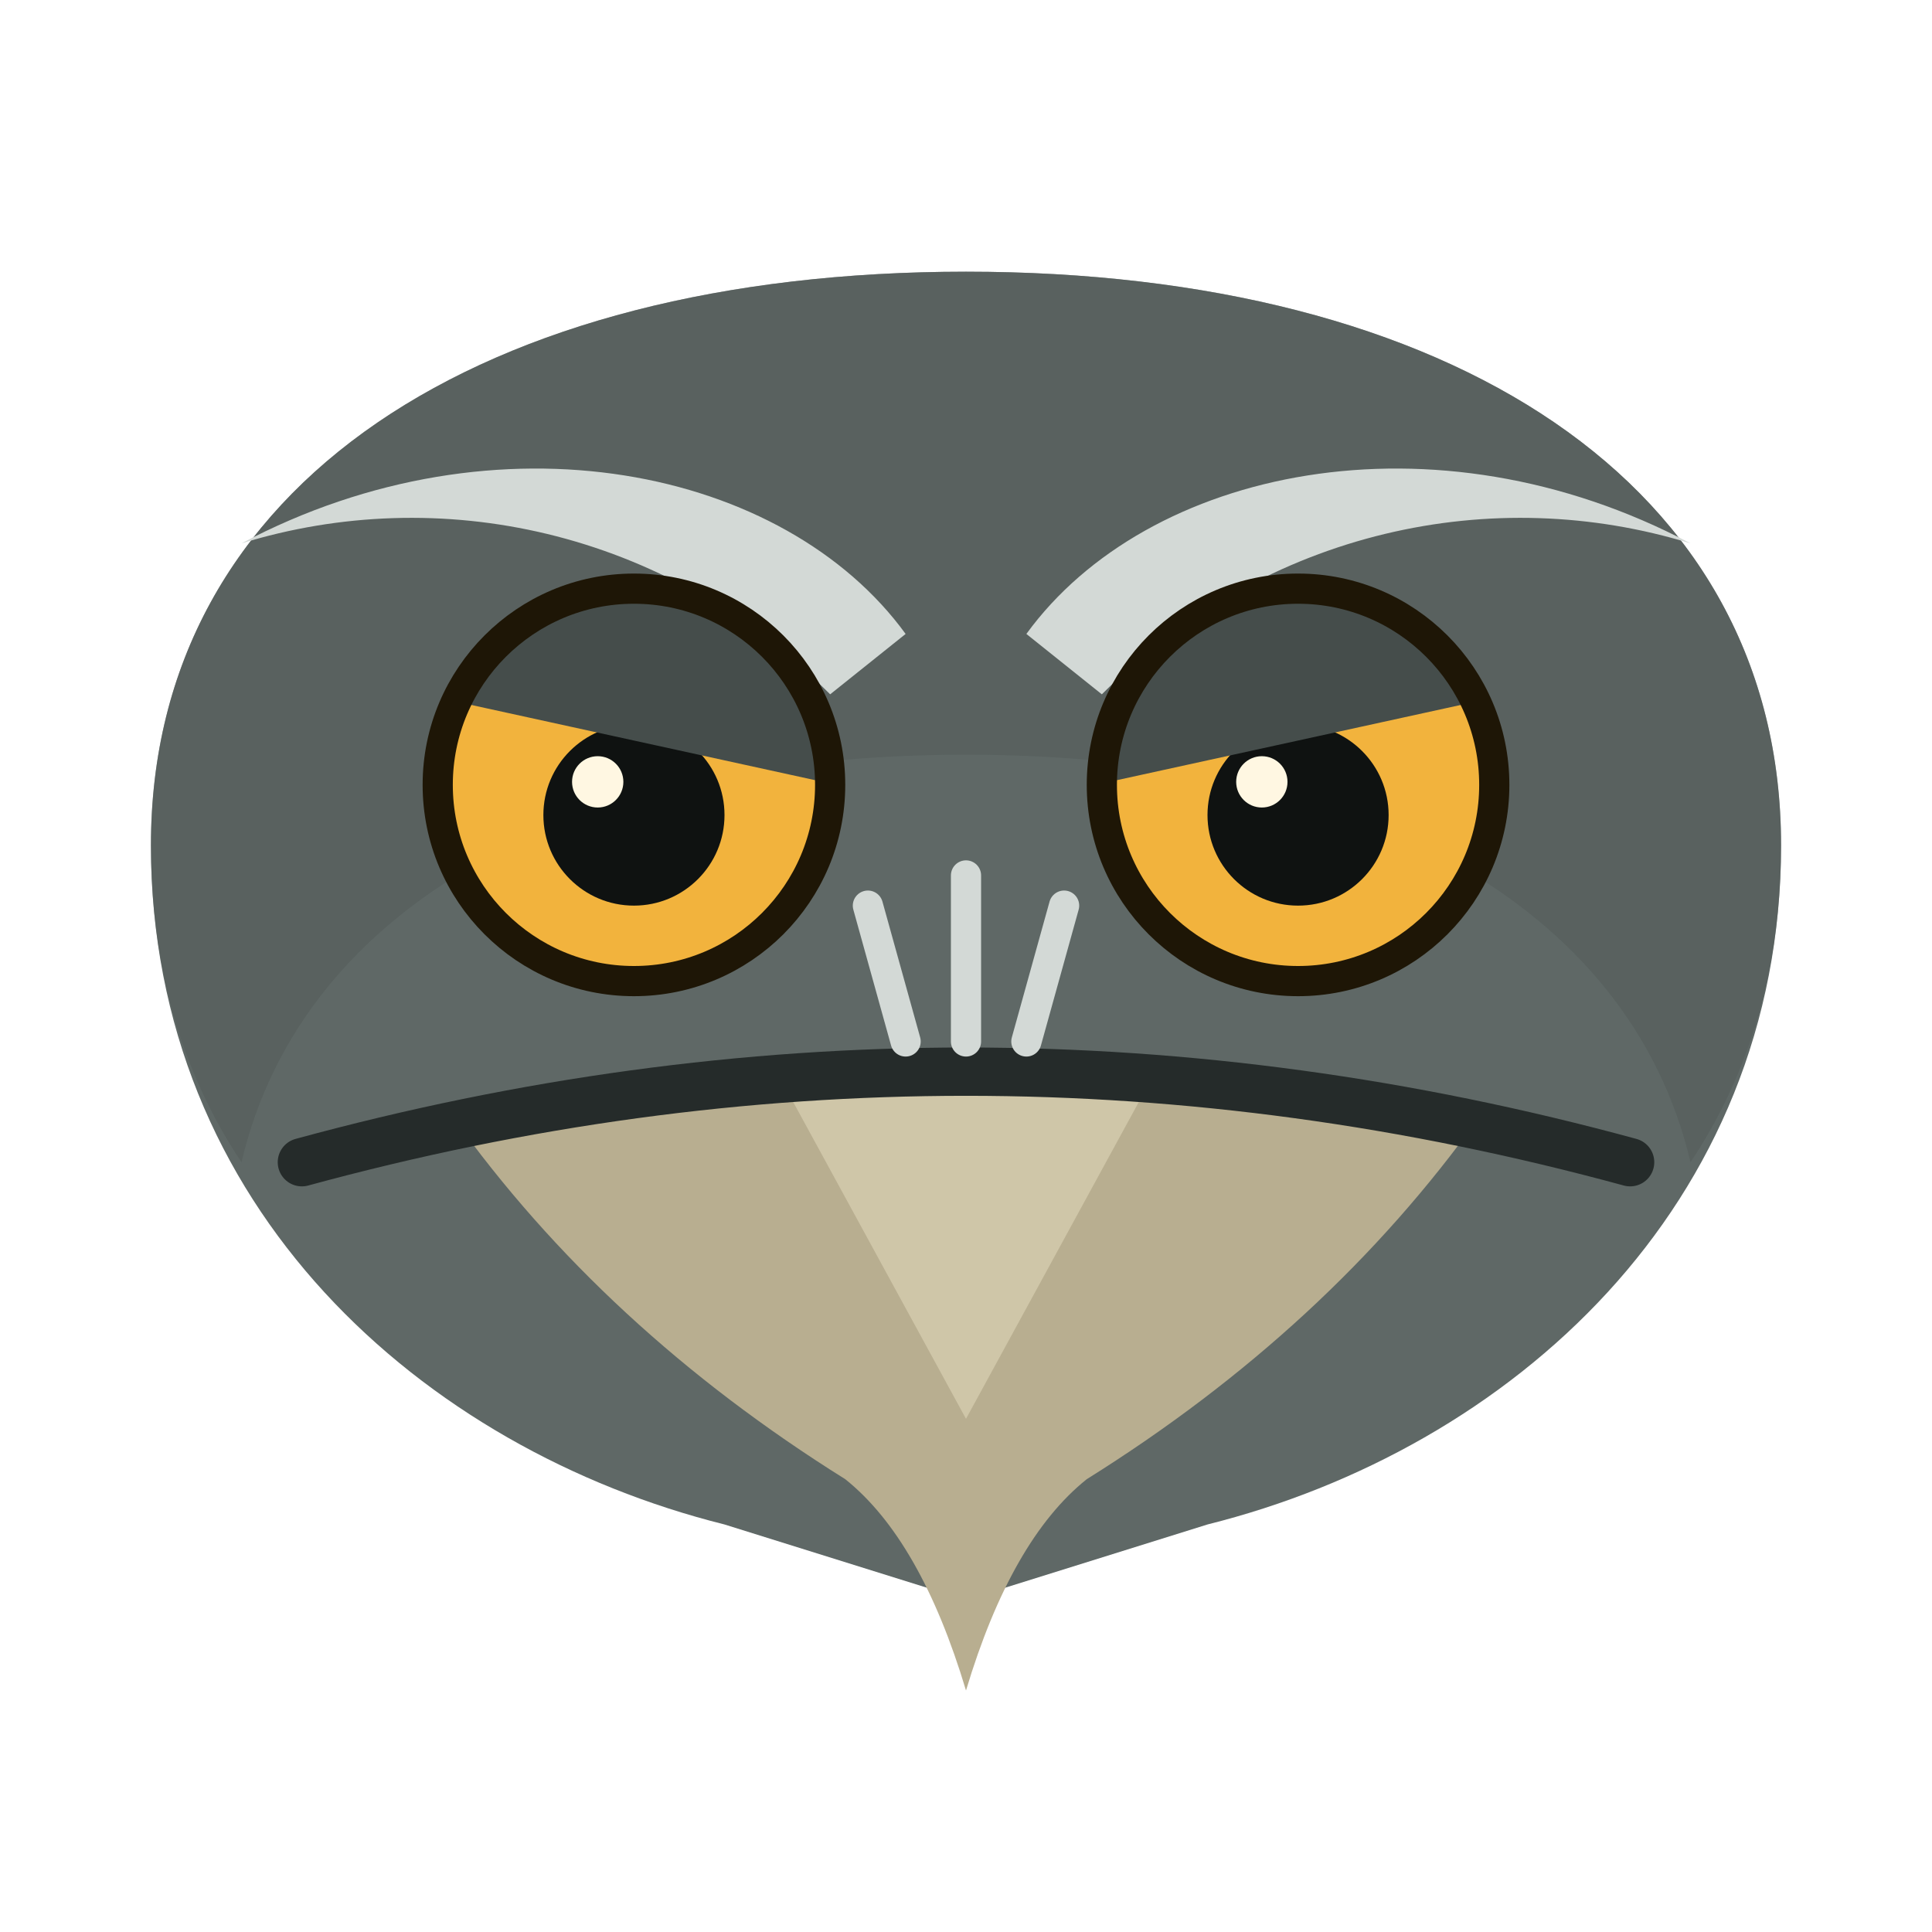
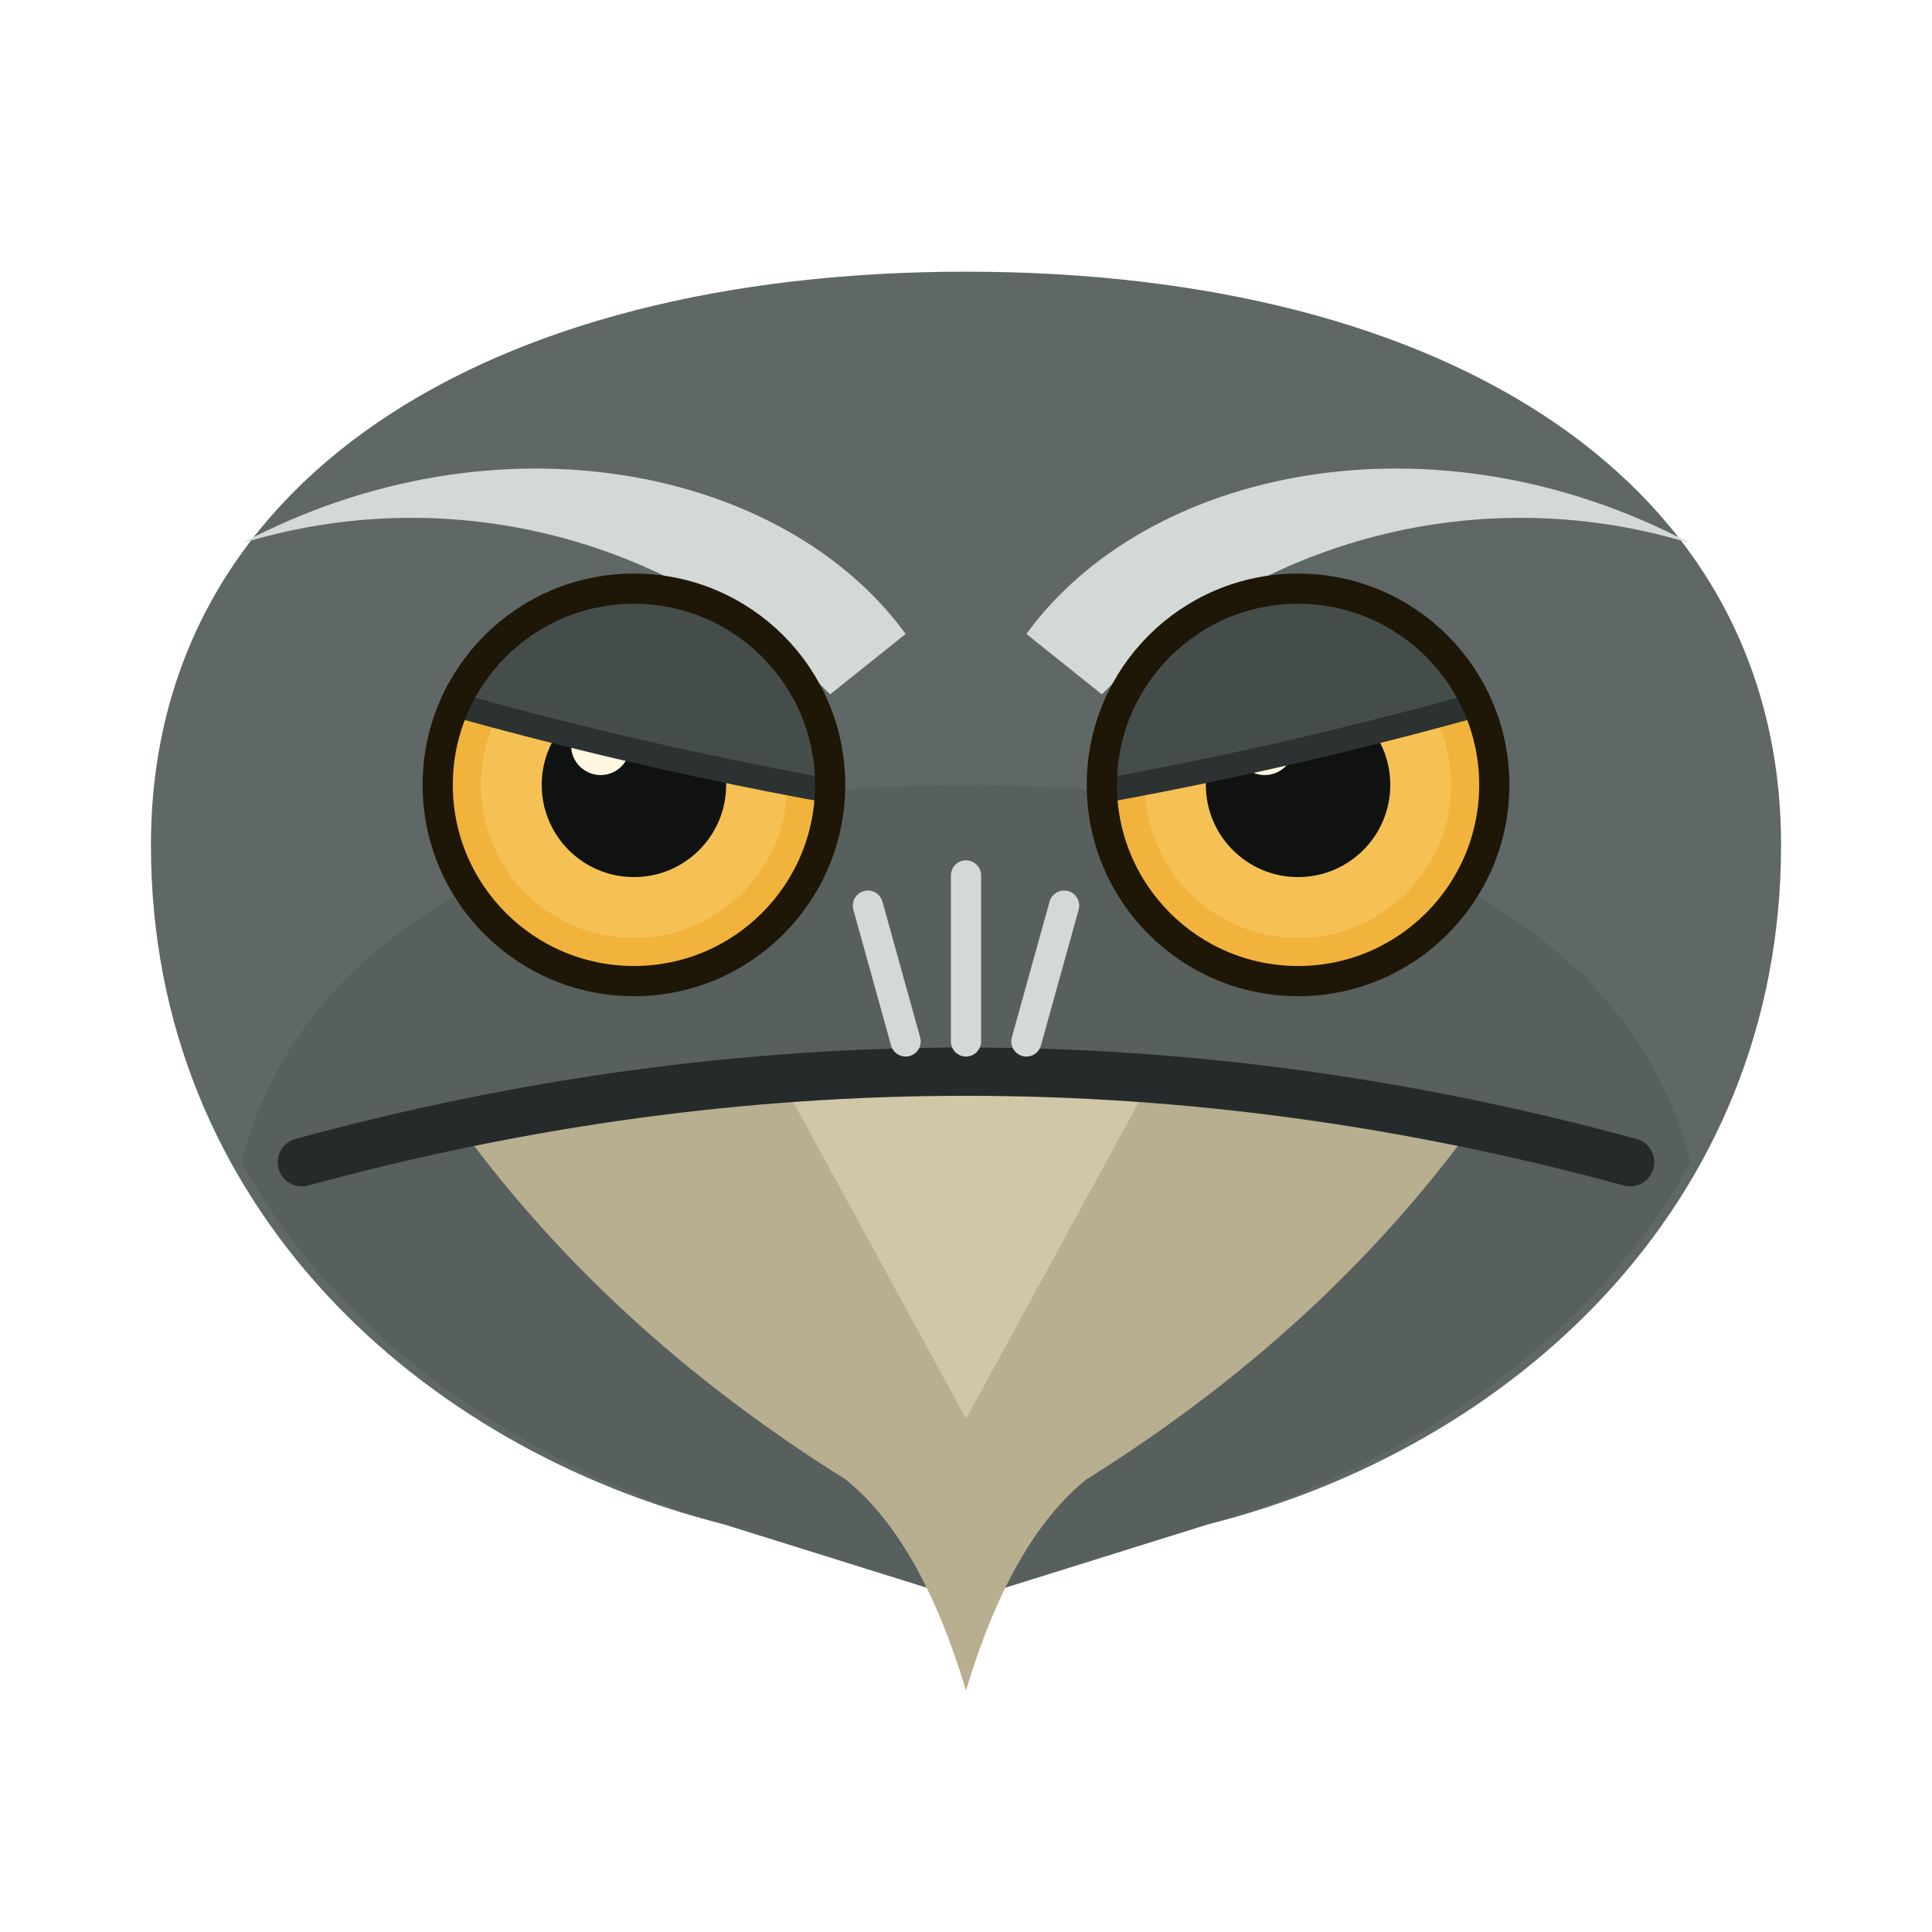
- <svg xmlns="http://www.w3.org/2000/svg" viewBox="0 0 128 128">
-   <defs>
-     <clipPath id="eL">
-       <circle cx="42" cy="52" r="13" />
-     </clipPath>
-     <clipPath id="eR">
-       <circle cx="86" cy="52" r="13" />
-     </clipPath>
-   </defs>
-   <path fill="#5F6866" d="M10 56C10 32 32 18 64 18C96 18 118 32 118 56C118 80 100 96 80 101L64 106L48 101C28 96 10 80 10 56Z" />
-   <path fill="#535B59" d="M64 18C96 18 118 32 118 56C118 64 116 71 112 77C108 60 90 50 64 50C38 50 20 60 16 77C12 71 10 64 10 56C10 32 32 18 64 18Z" opacity=".55" />
-   <path fill="#D3D9D6" d="M60 42C52 31 33 27 16 36C29 32 44 35 55 46Z" />
-   <path fill="#D3D9D6" d="M68 42C76 31 95 27 112 36C99 32 84 35 73 46Z" />
-   <g clip-path="url(#eL)">
-     <circle cx="42" cy="52" r="13" fill="#F2B33D" />
-     <circle cx="42" cy="54" r="6" fill="#0F1211" />
-     <circle cx="39.6" cy="51.8" r="1.7" fill="#FFF7E2" />
-     <path fill="#454D4B" d="M24 30H60V53L28 46Z" />
+ <svg xmlns="http://www.w3.org/2000/svg" viewBox="0 0 128 128" width="128" height="128" role="img" aria-label="frogmouth">
+   <g transform="translate(0 0) scale(1)">
+     <path fill="#5F6866" d="M10 56C10 32 32 18 64 18C96 18 118 32 118 56C118 80 100 96 80 101L64 106L48 101C28 96 10 80 10 56Z" />
+     <path fill="#4F5755" opacity="0.45" d="M16 77C20 61 38 52 64 52C90 52 108 61 112 77C106 88 94 97 80 101L64 106L48 101C34 97 22 88 16 77Z" />
+     <path fill="#D3D9D6" d="M60 42C52 31 33 27 16 36C29 32 44 35 55 46Z" />
+     <path fill="#D3D9D6" d="M68 42C76 31 95 27 112 36C99 32 84 35 73 46Z" />
+     <g transform="translate(42 52)">
+       <clipPath id="e1">
+         <circle r="12.5" />
+       </clipPath>
+       <circle r="13" fill="#F2B33D" />
+       <circle r="10.14" fill="#F7C860" opacity=".7" />
+       <g clip-path="url(#e1)">
+         <circle r="6.11" fill="#0F1211" />
+         <circle cx="-2.21" cy="-2.6" r="1.95" fill="#FFF7E2" />
+         <g class="lid">
+           <path fill="#454D4B" d="M-18.2 -39H18.2V1.3Q0 -1.63 -18.2 -7.15Z" />
+           <path fill="none" stroke="#2B3231" stroke-width="1.6" stroke-linecap="round" d="M-18.2 -7.15Q0 -1.63 18.2 1.3" />
+         </g>
+       </g>
+       <circle r="13" fill="none" stroke="#1E1606" stroke-width="2" />
+     </g>
+     <g transform="translate(86 52)">
+       <clipPath id="e2">
+         <circle r="12.5" />
+       </clipPath>
+       <circle r="13" fill="#F2B33D" />
+       <circle r="10.14" fill="#F7C860" opacity=".7" />
+       <g clip-path="url(#e2)">
+         <circle r="6.11" fill="#0F1211" />
+         <circle cx="-2.21" cy="-2.6" r="1.95" fill="#FFF7E2" />
+         <g class="lid">
+           <path fill="#454D4B" d="M-18.2 -39H18.2V-7.15Q0 -1.63 -18.2 1.3Z" />
+           <path fill="none" stroke="#2B3231" stroke-width="1.6" stroke-linecap="round" d="M-18.2 1.3Q0 -1.63 18.2 -7.15" />
+         </g>
+       </g>
+       <circle r="13" fill="none" stroke="#1E1606" stroke-width="2" />
+     </g>
+     <path fill="#B8AE90" d="M30 74Q64 68 98 74Q88 88 72 98Q67 102 64 112Q61 102 56 98Q40 88 30 74Z" />
+     <path fill="#D0C7A9" d="M52 72Q64 70 76 72L64 94Z" />
+     <path fill="none" stroke="#252B2A" stroke-width="3.2" stroke-linecap="round" d="M20 77Q42 71 64 71Q86 71 108 77" />
+     <path fill="none" stroke="#D3D9D6" stroke-width="2" stroke-linecap="round" d="M64 69V58M60 69L57.5 60M68 69L70.5 60" />
  </g>
-   <circle cx="42" cy="52" r="13" fill="none" stroke="#1E1606" stroke-width="2" />
-   <g clip-path="url(#eR)">
-     <circle cx="86" cy="52" r="13" fill="#F2B33D" />
-     <circle cx="86" cy="54" r="6" fill="#0F1211" />
-     <circle cx="83.6" cy="51.8" r="1.7" fill="#FFF7E2" />
-     <path fill="#454D4B" d="M104 30H68V53L100 46Z" />
-   </g>
-   <circle cx="86" cy="52" r="13" fill="none" stroke="#1E1606" stroke-width="2" />
-   <path fill="#B8AE90" d="M30 74Q64 68 98 74Q88 88 72 98Q67 102 64 112Q61 102 56 98Q40 88 30 74Z" />
-   <path fill="#CFC6A8" d="M52 72Q64 70 76 72L64 94Z" />
-   <path fill="none" stroke="#252B2A" stroke-width="3.2" stroke-linecap="round" d="M20 77Q42 71 64 71Q86 71 108 77" />
-   <path fill="none" stroke="#D3D9D6" stroke-width="2" stroke-linecap="round" d="M64 69V58M60 69L57.5 60M68 69L70.5 60" />
</svg>
